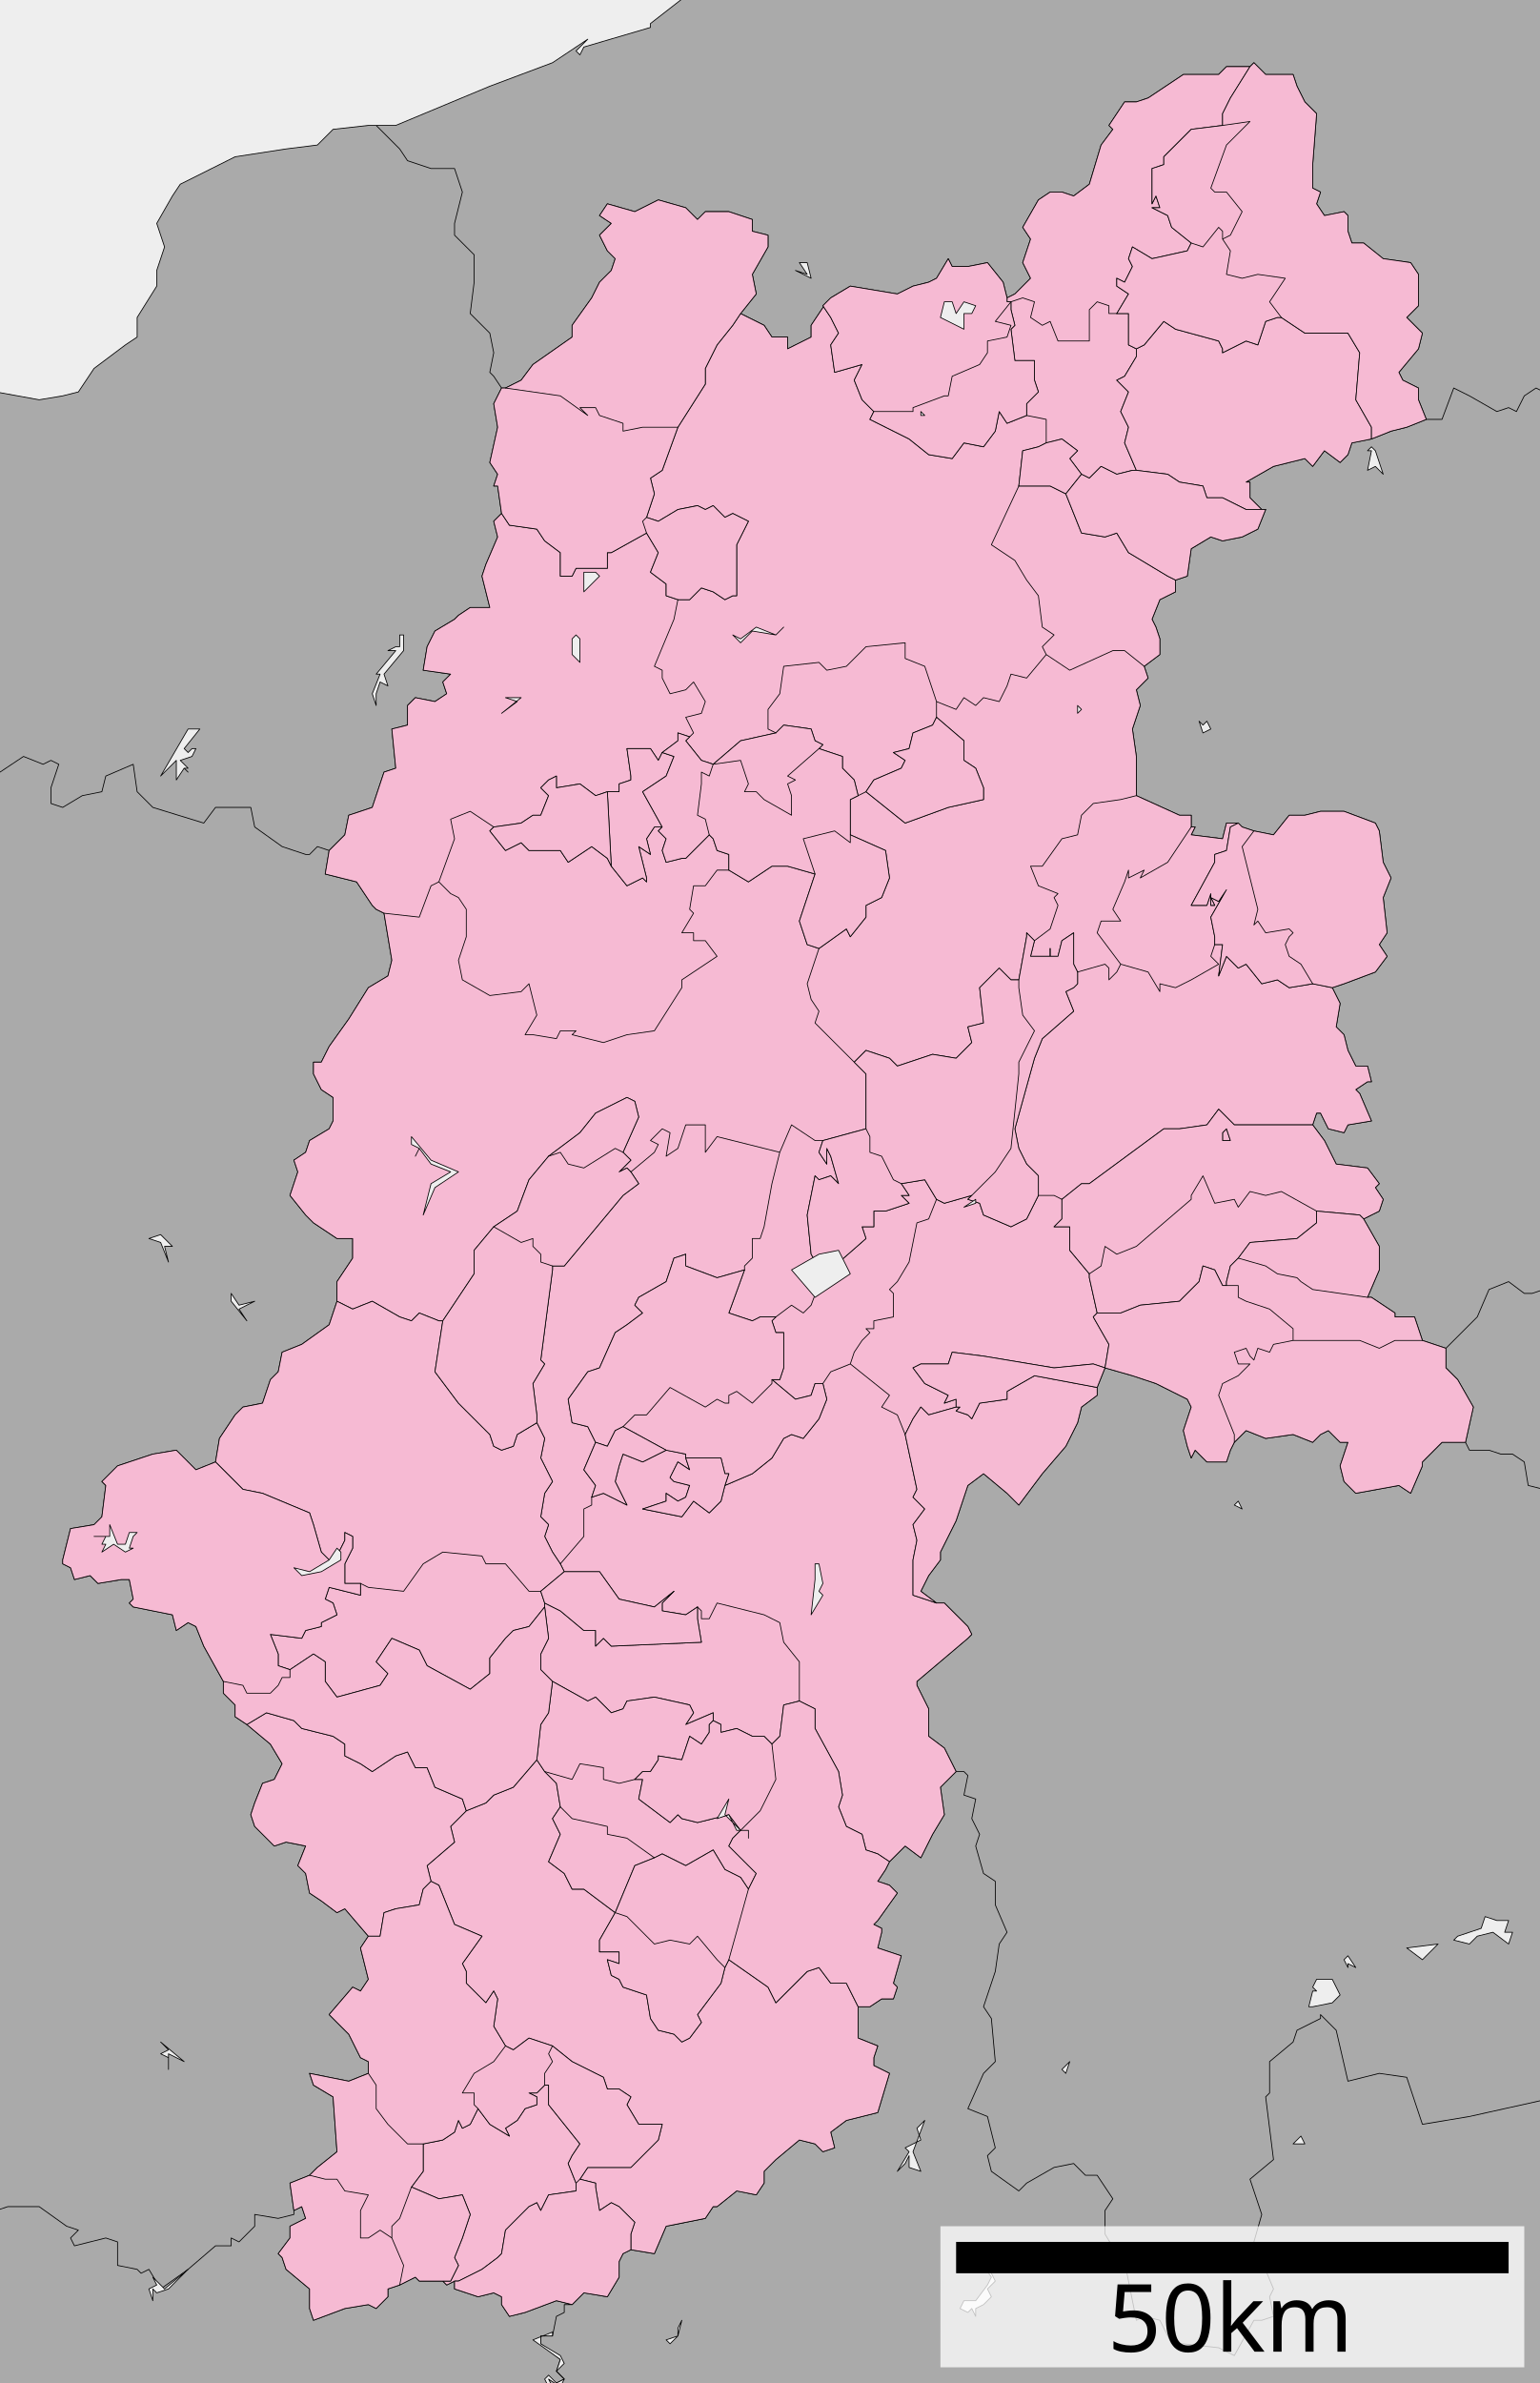
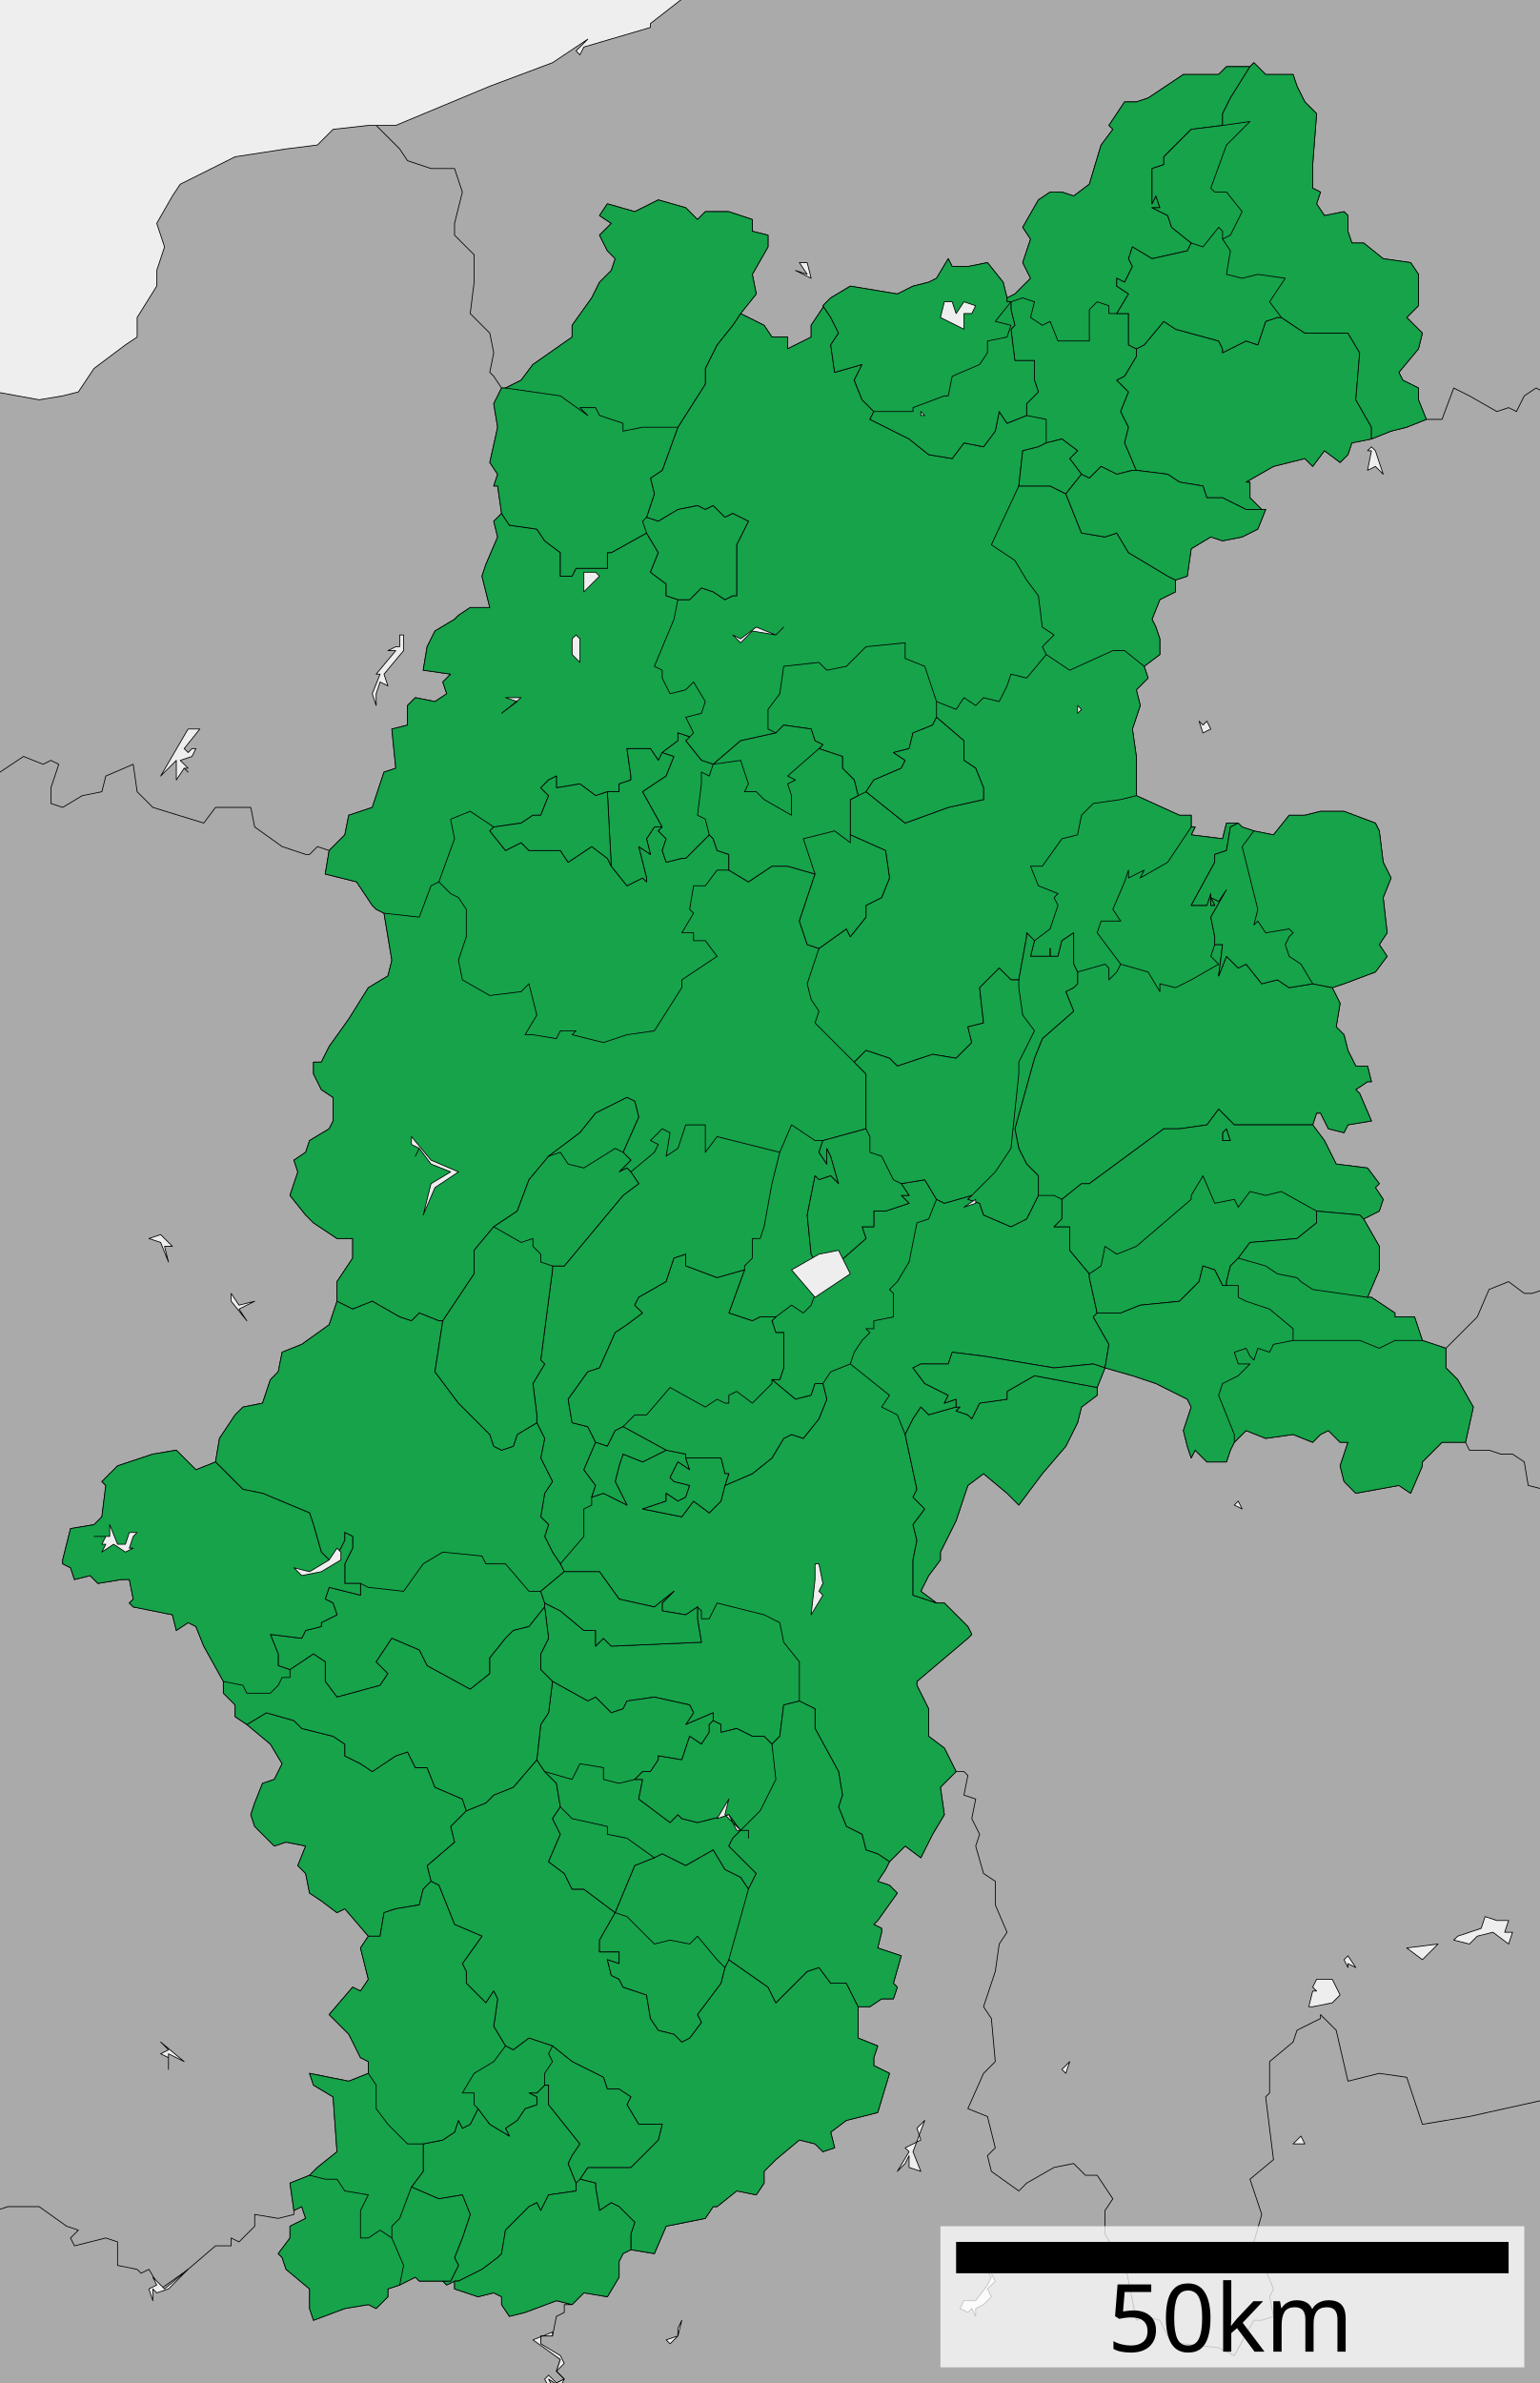
<svg xmlns="http://www.w3.org/2000/svg" width="393" height="608" version="1.1">
  <rect fill="#eeeeee" x="0" y="0" width="393" height="608" />
  <g stroke="black" stroke-width="0.2" stroke-linejoin="round">
    <path fill="#aaaaaa" d="M394 100l-2-1-3 2-2 4-2-1-3 1-7-4-4-2-3 8h-4l-5 2-4 1-5 2-5 1-1 3-2 2-4-3-3 4-2-2-8 2-7 4h1v4l3 3h1l-2 5-4 2-5 1-3-1-5 3-1 7-3 1v3l-4 2-2 5 1 2 1 3v4l-4 3 1 3-3 3 1 4-2 6 1 7v10l11 5h3v3h1l-1 2 8 1 1-4h3l1 1 3 1 5 1 4-5h4l4-1h6l8 3 1 2 1 8 2 4-2 5 1 9-2 3 2 3-3 4-8 3-3 1 2 4-1 6 2 2 1 4 2 4h3l1 4h-1l-3 2 1 1 3 7-6 1-1 2-4-1-2-4h-1l-1 3 3 4 3 6 8 1 3 4-1 1 2 3-1 3-4 2 4 7v6l-3 7h1l6 4v1h5l2 6 6 2 8-8 3-7 5-2 4 3h2l3-1zM394 329l-3 1h-2l-4-3-5 2-3 7-8 8v5l2 2 1 1 4 7-2 9 1 2h5l3 1h3l3 2 1 6 4 1zM175-1l-9 7v1l-17 5-1 2-1-1 3-3-9 6-16 6-24 10h-5l6 6 2 3 6 2h6l2 6-2 8v3l5 5v7l-1 8 5 5 1 5-1 5 1 1 2 3h1l4-2 3-4 10-7v-3l5-7 2-4 3-3 1-3-2-2-2-4 3-3-3-2 2-3 7 2 6-3 7 2 3 3 2-2h6l6 2v2v1l4 1v3l-4 7 1 5-4 5 2 1 4 2 2 3h4v3l6-3v-3l4-6 1-1 5-3 12 2 4-2 4-1 2-1 3-5 1 2h4l5-1 4 5 1 4 2-1 4-4-2-4 2-6-2-3 4-7 3-2h3l3 1 4-3 3-10 3-4-1-1 4-6h3l3-1 9-6h9l2-2h6l1-1 3 3h7l1 3 2 4 3 3-1 13v6l2 1-1 3 2 3 5-1 1 1v4l1 3h3l5 4 7 1 2 3v4v4l-3 3 4 4-1 4-5 6 1 2 4 2v3l2 5h4l3-8 4 2 7 4 3-1 2 1 2-4 3-2 2 1v-101zM-1 196l1 1 6-4 5 2 2-1 2 1-2 6v4l3 1 5-3 5-1 1-4 7-3 1 7 4 4 13 4 3-4h1h8l1 5 7 5 6 2h1l2-2 3 1 4-4 1-5 6-2 3-9 3-1-1-10 4-1v-2v-3l2-2 5 1 3-2-1-3 2-2-7-1 1-6 2-4 5-3 1-1 3-2h5l-2-8 1-3 3-7-1-4 2-2-1-7h-1l1-3-2-3 2-9-1-6 2-4-2-3-1-1 1-5-1-5-5-5 1-8v-7l-5-5v-3l2-8-2-6h-6l-6-2-2-3-6-6h-2l-9 1-4 4-8 1-13 2-14 7-2 3-4 7 2 6-2 6v4l-5 8v5l-3 2-8 6-4 6-4 1-6 1-11-2zM394 380l-4-1-1-6-3-2h-3l-3-1h-5l-1-2h-6l-5 5v1l-3 7-3-2-11 2-1-1-2-2-1-4 2-6h-2l-3-3-2 1-2 2-5-2-7 1-5-2-3 3-1 2-1 3h-5l-3-3-1 2-1-3-1-4 2-6-1-2-8-4-6-2-7-2-2 5v2l-4 3-1 4-3 6-6 7-6 8-3-3-6-5-4 3-3 9-4 8v2l-3 4-2 4 4 3h2l6 6 1 2-1 1-13 11v1l3 6v4v3l4 3 3 6h2l1 1-1 5 3 1-1 5 2 4-1 3 2 7 3 2v6l3 7-2 3-1 7-2 6-1 3 2 3 1 11-3 3-4 9 5 2 1 4 1 4-2 2 1 4 7 5 2-2 7-4 5-1 3 3h3l4 6-2 3v6l3 5 2 2 3 15 2-1 4 1 3 6h3l9 1 4 2 5-9h2l3-1-1-5 1-2-5-12 2-7-2-6-1-3 6-5-2-16 1-1v-8l6-5 1-3 4-2 2-1v-1l4 4 3 13 8-2 7 1 4 12 12-2 18-4h1zM-1 564l3-1h8l7 5 3 1-2 2 1 2 8-2 3 1v6l5 1 1 1 2-1 3 5 7-5 7-6h4v-2l2 1 4-4v-3l6 1 4-1v-1l-1-7 5-2 2-2 5-4-1-14-5-3-1-3 10 2 5-2v-3l-2-1-3-6-5-5 6-7 2 1 2-3-2-8 2-3-6-7-2 1-4-3-3-2-1-5-2-2 2-5-5-1-3 1-5-5-1-3 1-3 2-5 3-1 2-4-3-5-6-5-3-2v-3l-3-3v-3l-5-9-2-5-2-1-3 2-1-4-10-2-1-1 1-1-1-5h-2l-6 1-2-2-4 1-1-3-2-1v-1l2-8 6-1 2-2 1-8-1-1 4-4 9-3 6-1 5 5 5-2 1-6 4-6 2-2 5-1 2-6 2-2 1-5 5-2 7-5 2-6v-1v-4l4-6v-5h-4l-6-4-2-2-4-5 2-6-1-3 3-2 1-3 5-3 1-2v-6l-3-2-2-4v-3h2l2-4 5-7 5-8 5-3 1-4-2-12-2-1-1-1-4-6-8-2 1-6-3-1-2 2h-1l-6-2-7-5-1-5h-8h-1l-3 4-13-4-4-4-1-7-7 3-1 4-5 1-5 3-3-1v-4l2-6-2-1-2 1-5-2-6 4-1-1zM365 609h-1h2h28v-73h-1l-18 4-12 2-4-12-7-1-8 2-3-13-4-4v1l-2 1-4 2-1 3-6 5v8l-1 1 2 16-6 5 1 3 2 6-2 7 5 12-1 2 1 5-3 1h-2l-5 9-4-2-9-1h-3l-3-6-4-1-2 1-3-15-2-2-3-5v-6l2-3-4-6h-3l-3-3-5 1-7 4-2 2-7-5-1-4 2-2-1-4-1-4-5-2 4-9 3-3-1-11-2-3 1-3 2-6 1-7 2-3-3-7v-6l-3-2-2-7 1-3-2-4 1-5-3-1 1-5-1-1h-2l-1 1-3 3 1 7-3 5-3 6-4-3-4 4-1 2-2 3 3 1 2 2-5 7-1 1 2 1v1l-1 4 6 2-2 7 1 1-1 3h-3l-3 2h-3v4v4l5 2-1 3v2l4 2-3 10-8 2-4 3 1 4-3 1-2-2-4-1-6 5-3 3v3l-2 3-5-1-5 4h-1l-2 3-10 2-3 7-6-1-2 1-1 2v4l-3 5-6-1-3 3h-2v2l-2 1-1 5h-3v2l5 4-1 3 2 2-2 1-2-1v2zM140 609v-2l2 1 2-1-2-2 1-3-5-4v-2h3l1-5 2-1v-2h2l-4-1-8 3-4 1-2-3v-2l-2-1-4 1-6-2v-2l-2 1-1-1h-3h-3l-1-1-4 2-3 1v2l-3 3-2-1-6 1-8 3-1-3v-5l-6-5-1-3-1-1 3-4v-3l4-2-1-3-2 1v1l-4 1-6-1v3l-4 4-2-1v2h-4l-7 6-7 5-3-5-2 1-1-1-5-1v-6l-3-1-8 2-1-2 2-2-3-1-7-5h-8l-3 1v45z" />
-     <path fill="#f6bad3" d="M180 566l2-3h1l5-4 5 1 2-3v-3l3-3 6-5 4 1 2 2 3-1-1-4 4-3 8-2 3-10-4-2v-2l1-3-5-2v-4v-4l-3-6h-4l-3-4-3 1-8 8-2-4-10-7-1 2-1 4-6 8 1 2-3 4-2 1-2-2-4-1-2-3-1-6-6-2-1-2-2-1-1-4 3 1v-3h-2h-3v-3l4-7-8-6h-3l-2-4-4-3 3-7-2-4 2-3-1-6-3-3-2-3-6 7-5 2-2 2-5 2-4 4 1 4-7 6 1 4 2 1 4 10 7 3-5 7 1 2v3l5 5 2-3 1 2-1 7 3 5 2 1 4-3 6 2 5 4 8 4 1 3h3l3 2-1 2 3 5h6l-1 4-7 7h-6h-5l-2 3 4 1v1l1 6 3-2 2 1 4 4-1 3v4l6 1 3-7zM227 475l4-4 4 3 3-6 3-5-1-7 3-3 1-1-3-6-4-3v-3v-4l-3-6v-1l13-11 1-1-1-2-6-6h-2l-6-2v-9l1-5-1-4 3-4-3-3 1-2-3-14 2-4 2-3 2 2 7-2v-2l-3 1 1-2-6-3-3-4 2-1h2h5l1-3 8 1 18 3 10-1 3 1 1-6-4-7 1-1-2-9v-1l-5-6v-6h-1h-3l2-2v-5l5-4h2l19-14h4l7-1 3-4 4 4h7h13l1-3h1l2 4 4 1 1-2 6-1-3-7-1-1 3-2h1l-1-4h-3l-2-4-1-4-2-2 1-6-2-4-5-1-6 1-3-2-4 1-4-5-2 1-3-3-2 5 1-8h-2v-2l-1-5 4-7-2 3-2-1 1 2h-1v-3l-1 3h-4l6-11v-2l3-1 1-6 2-1h-3l-1 4-8-1 1-2h-1v-3h-3l-11-5v-10l-1-7 2-6-1-4 3-3-1-3 4-3v-4l-1-3-1-2 2-5 4-2v-3l-2-1-10-6-3-5-3 1-6-1-4-10-4-2h-8l1-9 4-1 2-1 4-1 4 3-2 2 3 4 2 1 3-3 4 2 4-1h1l-3-7 1-4-2-4 2-5-3-3 2-1 3-5v-2l-2-1v-8h-3l3-5-3-2v-2l2 1 2-4-1-2 1-3 5 3 9-2 1-2-5-4-1-3-4-2h2l-1-3-1 2v-9l3-1v-2l7-7 8-1v-3l2-4 5-8h-6l-2 2h-9l-9 6-3 1h-3l-4 6 1 1-3 4-3 10-4 3-3-1h-3l-3 2-4 7 2 3-2 6 2 4-4 4-2 1v1h1v2l1 4-1 1 1 8h5v5l1 3-3 3v3l-5 2-2-3-1 5-3 4-5-1-3 4-6-1-5-4-10-5 1-2-3-3-2-5 2-4-7 2-1-7 2-3-2-4-2-3 1-1-4 6v3l-6 3v-3h-4l-2-3-4-2-2-1-2 3-4 5-3 6v4l-7 11-4 11-3 2 1 4-2 6 3 1 5-3 5-1 2 1 2-1 3 3 2-1 4 2-3 6v13h-1l-2 1-3-2-3-1-3 3h-3l-3-1v-3l-4-3 2-5-3-5-9 5h-1v4h-8l-1 2h-3v-6l-4-3-2-3-7-1-2-3-2 2 1 4-3 7-1 3 2 8h-5l-3 2-1 1-5 3-2 4-1 6 7 1-2 2 1 3-3 2-5-1-2 2v3v2l-4 1 1 10-3 1-3 9-6 2-1 5-4 4-1 6 8 2 4 6 1 1 2 1 2 12-1 4-5 3-5 8-5 7-2 4h-2v3l2 4 3 2v6l-1 2-5 3-1 3-3 2 1 3-2 6 4 5 2 2 6 4h4v5l-4 6v4v1l4 2 5-2 7 4 3 1 2-2 5 2h1l8-12v-6l5-6 6-4 3-8 5-6 8-6 4-5 8-4 2 1 1 4-4 9 2 2-3 3 2-1 1 1 2 3-4 3-15 18h-3v1l-3 23 1 1-3 5 1 8v2l2 4-1 5 3 6-2 3-1 6 2 2-1 3 2 4 2 3 1 2h9l5 7 9 2 5-4-3 3v2l6 1 3-2v3l1 6-23 1-2-2-2 2v-4h-3l-6-5-4-2v1l1 8-2 4v4l3 3 9 5 2-1 4 4 3-1 1-2 7-1 9 2 1 2-2 3 7-3v2l2 1v2l4-1 4 2h3l2 2 2-2 1-8 4-1 4 2v5l6 11 1 6-1 3 2 5 4 2 1 4 3 1zM174 387l-10-2 6-2v-2l3 2 2-1 1-3-4-1-1-1 2-4 3 2-1-3v-1l-5-1-6 3-5-2-1 3-1 4 3 6-6-3-3 1 1-3-3-4 3-7-2-4-4-1-1-6 5-7 3-1 4-9 3-2 4-3-2-2 1-2 7-4 2-6 3-1v3l8 3 7-2-4 11 6 2 2-1h4l-1 1 1 3h2v9l-1 3h-2l6 5 4-1 1-3h2l1 4-2 5-4 5-3-1-2 1-3 5-5 4-7 3-1 4-3 3-4-3zM206 310l2-10 1 1 3-1 2 2-2-7-1-2v4l-2-3 1-3 11-3v-4v-10l-3-3 3-3 6 2 2 2 9-3 6 1 4-4-1-4 4-1-1-9 2-2 3-3 3 3h2l2-11v-1l2 2-1 4h5v-2v2h2l1-4 3-2v8l1 2v3l-1 1-2 1 2 5-8 7-2 5-5 18 1 5 2 4 3 3v5l-3 6-4 2-7-3-1-3-3-1 1-1-7 2-2-1-3-5-6 1 2 3h-2l2 2-6 2h-3v4h-3l1 3-8 7-3 2-3-5zM209 242l-3-1-2-6 4-12-7-2h-4l-6 4-5-3v-4l-3-1-1-3-1-1-6 6h-1l-4 1-1-3 1-3-2-2 1-1h-2l-2 3 1 4-3-2 2 8v1l-1-1-4 2-4-5-1-2-4-3-6 4-2-3h-8l-2-2-4 2-4-5 1-1 7-1 3-2h2l2-5-2-2 2-2 2-1v3l6-1 4 3 3-1h3v-2l3-1v-1l-1-7h6l2 3 1-2 4-3v-2l3 1-1 1 4 5 3 1 7-6 9-2 2-2 7 1 1 3 2 1-1 1 6 2v3l3 3 1 4-2 1v9l9 4 1 7-2 5-4 2v3l-4 5-1-2zM221 202l2-3 7-3 1-2-3-2 4-1 1-4 5-2 1-2 7 6v5l3 2 2 5v3l-9 2-11 4zM312 289v2h2l-1-3z" />
-     <path fill="#f6bad3" d="M116 582h1l6-3 4-3 1-1 1-6 6-6 2-1 1 2 2-4 7-1v-2l-2-5 1-2 2-3-8-10v-5h-1l-2 2h-2l2 1v2l-3 1-2 3-3 2 1 2-5-3-3-4-2 4-2 1-1-2-1 3-3 2-5 1v7l-3 4 7 3 6-1 2 5-2 6-2 5 1 2-2 4h-2l1 1zM97 494l1-6 3-1 6-1 1-4 2-2-1-4 7-6-1-4 4-4-1-3-7-3-2-5h-3l-2-4-3 1-6 4-3-2-4-2v-3l-3-2-8-2-2-2-7-2-5 3 6 5 3 5-2 4-3 1-2 5-1 3 1 3 5 5 3-1 5 1-2 5 2 2 1 5 3 2 4 3 2-1 6 7zM157 488l5-12 5-2 2-1 6 3 7-4 3 5 4 2 2 3 2-4-7-7 1-2 2-2-3-4-8 2-4-1-1-1-2 2-4-3-4-3 1-5h-2l2-2h2l2-3v-1l6 1 2-6 3 2 2-3v-2l1-1v-2l-7 3 2-3-1-2-9-2-7 1-1 2-3 1-4-4-2 1-9-5-1 8-2 3-1 9 2 3 3 3 1 6-2 3 2 4-3 7 4 3 2 4h3l8 6zM97 430l2-3-3-3 4-6 7 3 2 4 11 6 5-4v-4l4-5 2-2 4-1 4-5v-1l-1-3 6-5-1-2-2-3-2-4 1-3-2-2 1-6 2-3-3-6 1-5-2-4-5 3-1 3-3 1-2-1-1-3-8-8-6-8 2-13h-1l-5-2-2 2-3-1-7-4-5 2-4-2-2 6-7 5-5 2-1 5-2 2-2 6-5 1-2 2-4 6-1 6 7 7 5 1 12 5 1 3 2 7 3 3 3-6v-2l2 1v3l-2 4v5h4v3l-8-2-1 3 2 1 1 3-4 2v1l-4 1-1 2-8-1 2 5v3l3 1 6-4 3 2v5l3 4zM240 396l4-8 3-9 4-3 6 5 3 3 6-8 6-7 3-6 1-4 4-3v-2l-16-3-7 4v2l-7 1-2 4-1-1-3-1 1-1h-1l-7 2-2-2-2 3-2 4 3 14-1 2 3 3-3 4 1 4-1 5v9l6 2-4-3 2-4 3-4zM185 379l7-3 5-4 3-5 2-1 3 1 4-5 2-5-1-4h-2l-1 3-4 1-6-5h2l1-3v-9h-2l-1-3 1-1h-4l-2 1-6-2 4-11-7 2-8-3v-3l-3 1-2 6-7 4-1 2 2 2-4 3-3 2-4 9-3 1-5 7 1 6 4 1 2 4 3 1 2-4 2-1 11 6 5 1v1h9l1 4h1zM291 333l10-1 5-5 1-4 3 1 2 4h1v-1l1-4 2-2 3-4 12-1 5-4v-3l11 1 1 1 4-2 1-3-2-3 1-1-3-4-8-1-3-6-3-4h-13h-7l-4-4-3 4-7 1h-4l-19 14h-2l-5 4v5l-2 2h3h1v6l5 6v1l2 9h6zM213 323l8-7-1-3h3v-4h3l6-2-2-2h2l-2-3 6-1 3 5 2 1 7-2-1 1 3 1 1 3 7 3 4-2 3-6v-5l-3-3-2-4-1-5 5-18 2-5 8-7-2-5 2-1 1-1v-3l-1-2v-8l-3 2-1 4h-2v-2v2h-5l1-4-2-2v1l-2 11h-2l-3-3-3 3-2 2 1 9-4 1 1 4-4 4-6-1-9 3-2-2-6-2-3 3 3 3v10v4l-11 3-1 3 2 3v-4l1 2 2 7-2-2-3 1-1-1-2 10 1 10 3 5zM312 289l1-1 1 3h-2zM340 252l3-1 8-3 3-4-2-3 2-3-1-9 2-5-2-4-1-8-1-2-8-3h-6l-4 1h-4l-4 5-5-1-3-1-1-1-2 1-1 6-3 1v2l-6 11h4l1-3v3h1l-1-2 2 1 2-3-4 7 1 5v2h2l-1 8 2-5 3 3 2-1 4 5 4-1 3 2 6-1zM165 224l-2-8 3 2-1-4 2-3h2l-5-9 6-4 2-5-3-1-1 2-2-3h-6l1 7v1l-3 1v2h-3l1 19 4 5 4-2 1 1zM323 130h-1l-3-3v-4h-1l7-4 8-2 2 2 3-4 4 3 2-2 1-3 5-1v-3l-4-7 1-12-3-5h-6h-5l-6-4h-1l-3 1-2 6-3-1-6 3v-1l-1-2-11-3-3-2-5 6-2 1v2l-3 5-2 1 3 3-2 5 2 4-1 4 3 7 8 1 3 2 6 1 1 3h4l6 3zM272 126l4-5-3-4 2-2-4-3-4 1-2 1-4 1-1 9h8zM254 110l1-5 2 3 5-2v-3l3-3-1-3v-5h-5l-1-8 1-1-1-4v-2h-1v-1l-1-4-4-5-5 1h-4l-1-2-3 5-2 1-4 1-4 2-12-2-5 3-1 1-1 1 2 3 2 4-2 3 1 7 7-2-2 4 2 5 3 3-1 2 10 5 5 4 6 1 3-4 5 1zM230 196l-7 3-2 3 10 8 11-4 9-2v-3l-2-5-3-2v-5l-7-6-1 2-5 2-1 4-4 1 3 2z" />
-     <path fill="#f6bad3" d="M96 589l3-3v-2l3-1 4-2 1 1h3h3h2l2-4-1-2 2-5 2-6-2-5-6 1-7-3 3-4v-7l5-1 3-2 1-3 1 2 2-1 2-4 3 4 5 3-1-2 3-2 2-3 3-1v-2l-2-1h2l2-2h1v5l8 10-2 3-1 2 2 5v2l-7 1-2 4-1-2-2 1-6 6-1 6-1 1-4 3-6 3h-1v2l6 2 4-1 2 1v2l2 3 4-1 8-3 4 1 3-3 6 1 3-5v-4l1-2 2-1v-4l1-3-4-4-2-1-3 2-1-6v-1l-4-1 2-3h5h6l7-7 1-4h-6l-3-5 1-2-3-2h-3l-1-3-8-4-5-4-6-2-4 3-2-1-3-5 1-7-1-2-2 3-5-5v-3l-1-2 5-7-7-3-4-10-2-1-2 2-1 4-6 1-3 1-1 6h-3l-2 3 2 8-2 3-2-1-6 7 5 5 3 6 2 1v3l-5 2-10-2 1 3 5 3 1 14-5 4-2 2-5 2 1 7 2-1 1 3-4 2v3l-3 4 1 1 1 3 6 5v5l1 3 8-3 6-1zM228 506l2-7-6-2 1-4v-1l-2-1 1-1 5-7-2-2-3-1 2-3 1-2-3-2-3-1-1-4-4-2-2-5 1-3-1-6-6-11v-5l-4-2-4 1-1 8-2 2-2-2h-3l-4-2-4 1v-2l-2-1-1 1v2l-2 3-3-2-2 6-6-1v1l-2 3h-2l-2 2h2l-1 5 4 3 4 3 2-2 1 1 4 1 8-2 3 4-2 2-1 2 7 7-2 4-2-3-4-2-3-5-7 4-6-3-2 1-5 2-5 12-4 7v3h3h2v3l-3-1 1 4 2 1 1 2 6 2 1 6 2 3 4 1 2 2 2-1 3-4-1-2 6-8 1-4 1-2 10 7 2 4 8-8 3-1 3 4h4l3 6h3l3-2h3l1-3zM126 458l5-2 6-7 1-9 2-3 1-8-3-3v-4l2-4-1-8-4 5-4 1-2 2-4 5v4l-5 4-11-6-2-4-7-3-4 6 3 3-2 3-11 3-3-4v-5l-3-2-6 4-3-1v-3l-2-5 8 1 1-2 4-1v-1l4-2-1-3-2-1 1-3 8 2v-3h-4v-5l2-4v-3l-2-1v2l-3 6-3-3-2-7-1-3-12-5-5-1-7-7-5 2-5-5-6 1-9 3-4 4 1 1-1 8-2 2-6 1-2 8v1l2 1 1 3 4-1 2 2 6-1h2l1 5-1 1 1 1 10 2 1 4 3-2 2 1 2 5 5 9v3l3 3v3l3 2 5-3 7 2 2 2 8 2 3 2v3l4 2 3 2 6-4 3-1 2 4h3l2 5 7 3 1 3 5-2zM178 413v-3l-3 2-6-1v-2l3-3-5 4-9-2-5-7h-9l-6 5 1 3 4 2 6 5h3v4l2-2 2 2 23-1zM363 373l5-5h6l2-9-4-7-1-1-2-2v-5l-6-2-2-6h-5v-1l-6-4h-1l3-7v-6l-4-7-1-1-11-1v3l-5 4-12 1-3 4-2 2-1 4v1h-1l-2-4-3-1-1 4-5 5-10 1-5 2h-6l-1 1 4 7-1 6 7 2 6 2 8 4 1 2-2 6 1 4 1 3 1-2 3 3h5l1-3 1-2 3-3 5 2 7-1 5 2 2-2 2-1 3 3h2l-2 6 1 4 2 2 1 1 11-2 3 2 3-7zM137 363v-2l-1-8 3-5-1-1 3-23v-1h3l15-18 4-3-2-3-1-1-2 1 3-3-2-2 4-9-1-4-2-1-8 4-4 5-8 6-5 6-3 8-6 4-5 6v6l-8 12-2 13 6 8 8 8 1 3 2 1 3-1 1-3zM264 351l16 3 2-5-3-1-10 1-18-3-8-1-1 3h-5h-2l-2 1 3 4 6 3-1 2 3-1v2h1l-1 1 3 1 1 1 2-4 7-1v-2zM209 242l7-5 1 2 4-5v-3l4-2 2-5-1-7-9-4v-9l2-1-1-4-3-3v-3l-6-2 1-1-2-1-1-3-7-1-2 2-9 2-7 6-3-1-4-5 1-1-3-1v2l-4 3 3 1-2 5-6 4 5 9-1 1 2 2-1 3 1 3 4-1h1l6-6 1 1 1 3 3 1v4l5 3 6-4h4l7 2-4 12 2 6zM156 221l-1-19-3 1-4-3-6 1v-3l-2 1-2 2 2 2-2 5h-2l-3 2-7 1-1 1 4 5 4-2 2 2h8l2 3 6-4 4 3zM173 153h3l3-3 3 1 3 2 2-1h1v-13l3-6-4-2-2 1-3-3-2 1-2-1-5 1-5 3-3-1 2-6-1-4 3-2 4-11 7-11v-4l3-6 4-5 2-3 4-5-1-5 4-7v-3l-4-1v-1v-2l-6-2h-6l-2 2-3-3-7-2-6 3-7-2-2 3 3 2-3 3 2 4 2 2-1 3-3 3-2 4-5 7v3l-10 7-3 4-4 2h-1l-2 4 1 6-2 9 2 3-1 3h1l1 7 2 3 7 1 2 3 4 3v6h3l1-2h8v-4h1l9-5 3 5-2 5 4 3v3zM323 130h-5l-6-3h-4l-1-3-6-1-3-2-8-1h-1l-4 1-4-2-3 3-2-1-4 5 4 10 6 1 3-1 3 5 10 6 2 1 3-1 1-7 5-3 3 1 5-1 4-2zM350 112l5-2 4-1 5-2-2-5v-3l-4-2-1-2 5-6 1-4-4-4 3-3v-4v-4l-2-3-7-1-5-4h-3l-1-3v-4l-1-1-5 1-2-3 1-3-2-1v-6l1-13-3-3-2-4-1-3h-7l-3-3-1 1-5 8-2 4v3l-8 1-7 7v2l-3 1v9l1-2 1 3h-2l4 2 1 3 5 4-1 2-9 2-5-3-1 3 1 2-2 4-2-1v2l3 2-3 5h3v8l2 1 2-1 5-6 3 2 11 3 1 2v1l6-3 3 1 2-6 3-1h1l6 4h5h6l3 5-1 12 4 7zM157 365l-2 4-3-1-3 7 3 4-1 3 3-1 6 3-3-6 1-4 1-3 5 2 6-3-11-6zM175 372l1 3-3-2-2 4 1 1 4 1-1 3-2 1-3-2v2l-6 2 10 2 3-4 4 3 3-3 1-4 1-3h-1l-1-4z" />
+     <path fill="#16a34a" d="M180 566l2-3h1l5-4 5 1 2-3v-3l3-3 6-5 4 1 2 2 3-1-1-4 4-3 8-2 3-10-4-2v-2l1-3-5-2v-4v-4l-3-6h-4l-3-4-3 1-8 8-2-4-10-7-1 2-1 4-6 8 1 2-3 4-2 1-2-2-4-1-2-3-1-6-6-2-1-2-2-1-1-4 3 1v-3h-2h-3v-3l4-7-8-6h-3l-2-4-4-3 3-7-2-4 2-3-1-6-3-3-2-3-6 7-5 2-2 2-5 2-4 4 1 4-7 6 1 4 2 1 4 10 7 3-5 7 1 2v3l5 5 2-3 1 2-1 7 3 5 2 1 4-3 6 2 5 4 8 4 1 3h3l3 2-1 2 3 5h6l-1 4-7 7h-6h-5l-2 3 4 1v1l1 6 3-2 2 1 4 4-1 3v4l6 1 3-7zM227 475l4-4 4 3 3-6 3-5-1-7 3-3 1-1-3-6-4-3v-3v-4l-3-6v-1l13-11 1-1-1-2-6-6h-2l-6-2v-9l1-5-1-4 3-4-3-3 1-2-3-14 2-4 2-3 2 2 7-2v-2l-3 1 1-2-6-3-3-4 2-1h2h5l1-3 8 1 18 3 10-1 3 1 1-6-4-7 1-1-2-9v-1l-5-6v-6h-1h-3l2-2v-5l5-4h2l19-14h4l7-1 3-4 4 4h7h13l1-3h1l2 4 4 1 1-2 6-1-3-7-1-1 3-2h1l-1-4h-3l-2-4-1-4-2-2 1-6-2-4-5-1-6 1-3-2-4 1-4-5-2 1-3-3-2 5 1-8h-2v-2l-1-5 4-7-2 3-2-1 1 2h-1v-3l-1 3h-4l6-11v-2l3-1 1-6 2-1h-3l-1 4-8-1 1-2h-1v-3h-3l-11-5v-10l-1-7 2-6-1-4 3-3-1-3 4-3v-4l-1-3-1-2 2-5 4-2v-3l-2-1-10-6-3-5-3 1-6-1-4-10-4-2h-8l1-9 4-1 2-1 4-1 4 3-2 2 3 4 2 1 3-3 4 2 4-1h1l-3-7 1-4-2-4 2-5-3-3 2-1 3-5v-2l-2-1v-8h-3l3-5-3-2v-2l2 1 2-4-1-2 1-3 5 3 9-2 1-2-5-4-1-3-4-2h2l-1-3-1 2v-9l3-1v-2l7-7 8-1v-3l2-4 5-8h-6l-2 2h-9l-9 6-3 1h-3l-4 6 1 1-3 4-3 10-4 3-3-1h-3l-3 2-4 7 2 3-2 6 2 4-4 4-2 1v1h1v2l1 4-1 1 1 8h5v5l1 3-3 3v3l-5 2-2-3-1 5-3 4-5-1-3 4-6-1-5-4-10-5 1-2-3-3-2-5 2-4-7 2-1-7 2-3-2-4-2-3 1-1-4 6v3l-6 3v-3h-4l-2-3-4-2-2-1-2 3-4 5-3 6v4l-7 11-4 11-3 2 1 4-2 6 3 1 5-3 5-1 2 1 2-1 3 3 2-1 4 2-3 6v13h-1l-2 1-3-2-3-1-3 3h-3l-3-1v-3l-4-3 2-5-3-5-9 5h-1v4h-8l-1 2h-3v-6l-4-3-2-3-7-1-2-3-2 2 1 4-3 7-1 3 2 8h-5l-3 2-1 1-5 3-2 4-1 6 7 1-2 2 1 3-3 2-5-1-2 2v3v2l-4 1 1 10-3 1-3 9-6 2-1 5-4 4-1 6 8 2 4 6 1 1 2 1 2 12-1 4-5 3-5 8-5 7-2 4h-2v3l2 4 3 2v6l-1 2-5 3-1 3-3 2 1 3-2 6 4 5 2 2 6 4h4v5l-4 6v4v1l4 2 5-2 7 4 3 1 2-2 5 2h1l8-12v-6l5-6 6-4 3-8 5-6 8-6 4-5 8-4 2 1 1 4-4 9 2 2-3 3 2-1 1 1 2 3-4 3-15 18h-3v1l-3 23 1 1-3 5 1 8v2l2 4-1 5 3 6-2 3-1 6 2 2-1 3 2 4 2 3 1 2h9l5 7 9 2 5-4-3 3v2l6 1 3-2v3l1 6-23 1-2-2-2 2v-4h-3l-6-5-4-2v1l1 8-2 4v4l3 3 9 5 2-1 4 4 3-1 1-2 7-1 9 2 1 2-2 3 7-3v2l2 1v2l4-1 4 2h3l2 2 2-2 1-8 4-1 4 2v5l6 11 1 6-1 3 2 5 4 2 1 4 3 1zM174 387l-10-2 6-2v-2l3 2 2-1 1-3-4-1-1-1 2-4 3 2-1-3v-1l-5-1-6 3-5-2-1 3-1 4 3 6-6-3-3 1 1-3-3-4 3-7-2-4-4-1-1-6 5-7 3-1 4-9 3-2 4-3-2-2 1-2 7-4 2-6 3-1v3l8 3 7-2-4 11 6 2 2-1h4l-1 1 1 3h2v9l-1 3h-2l6 5 4-1 1-3h2l1 4-2 5-4 5-3-1-2 1-3 5-5 4-7 3-1 4-3 3-4-3zM206 310l2-10 1 1 3-1 2 2-2-7-1-2v4l-2-3 1-3 11-3v-4v-10l-3-3 3-3 6 2 2 2 9-3 6 1 4-4-1-4 4-1-1-9 2-2 3-3 3 3h2l2-11v-1l2 2-1 4h5v-2v2h2l1-4 3-2v8l1 2v3l-1 1-2 1 2 5-8 7-2 5-5 18 1 5 2 4 3 3v5l-3 6-4 2-7-3-1-3-3-1 1-1-7 2-2-1-3-5-6 1 2 3h-2l2 2-6 2h-3v4h-3l1 3-8 7-3 2-3-5zM209 242l-3-1-2-6 4-12-7-2h-4l-6 4-5-3v-4l-3-1-1-3-1-1-6 6h-1l-4 1-1-3 1-3-2-2 1-1h-2l-2 3 1 4-3-2 2 8v1l-1-1-4 2-4-5-1-2-4-3-6 4-2-3h-8l-2-2-4 2-4-5 1-1 7-1 3-2h2l2-5-2-2 2-2 2-1v3l6-1 4 3 3-1h3v-2l3-1v-1l-1-7h6l2 3 1-2 4-3v-2l3 1-1 1 4 5 3 1 7-6 9-2 2-2 7 1 1 3 2 1-1 1 6 2v3l3 3 1 4-2 1v9l9 4 1 7-2 5-4 2v3l-4 5-1-2zM221 202l2-3 7-3 1-2-3-2 4-1 1-4 5-2 1-2 7 6v5l3 2 2 5v3l-9 2-11 4zM312 289v2h2l-1-3z" />
+     <path fill="#16a34a" d="M116 582h1l6-3 4-3 1-1 1-6 6-6 2-1 1 2 2-4 7-1v-2l-2-5 1-2 2-3-8-10v-5h-1l-2 2h-2l2 1v2l-3 1-2 3-3 2 1 2-5-3-3-4-2 4-2 1-1-2-1 3-3 2-5 1v7l-3 4 7 3 6-1 2 5-2 6-2 5 1 2-2 4h-2l1 1zM97 494l1-6 3-1 6-1 1-4 2-2-1-4 7-6-1-4 4-4-1-3-7-3-2-5h-3l-2-4-3 1-6 4-3-2-4-2v-3l-3-2-8-2-2-2-7-2-5 3 6 5 3 5-2 4-3 1-2 5-1 3 1 3 5 5 3-1 5 1-2 5 2 2 1 5 3 2 4 3 2-1 6 7zM157 488l5-12 5-2 2-1 6 3 7-4 3 5 4 2 2 3 2-4-7-7 1-2 2-2-3-4-8 2-4-1-1-1-2 2-4-3-4-3 1-5h-2l2-2h2l2-3v-1l6 1 2-6 3 2 2-3v-2l1-1v-2l-7 3 2-3-1-2-9-2-7 1-1 2-3 1-4-4-2 1-9-5-1 8-2 3-1 9 2 3 3 3 1 6-2 3 2 4-3 7 4 3 2 4h3l8 6zM97 430l2-3-3-3 4-6 7 3 2 4 11 6 5-4v-4l4-5 2-2 4-1 4-5v-1l-1-3 6-5-1-2-2-3-2-4 1-3-2-2 1-6 2-3-3-6 1-5-2-4-5 3-1 3-3 1-2-1-1-3-8-8-6-8 2-13h-1l-5-2-2 2-3-1-7-4-5 2-4-2-2 6-7 5-5 2-1 5-2 2-2 6-5 1-2 2-4 6-1 6 7 7 5 1 12 5 1 3 2 7 3 3 3-6v-2l2 1v3l-2 4v5h4v3l-8-2-1 3 2 1 1 3-4 2v1l-4 1-1 2-8-1 2 5v3l3 1 6-4 3 2v5l3 4zM240 396l4-8 3-9 4-3 6 5 3 3 6-8 6-7 3-6 1-4 4-3v-2l-16-3-7 4v2l-7 1-2 4-1-1-3-1 1-1h-1l-7 2-2-2-2 3-2 4 3 14-1 2 3 3-3 4 1 4-1 5v9l6 2-4-3 2-4 3-4zM185 379l7-3 5-4 3-5 2-1 3 1 4-5 2-5-1-4h-2l-1 3-4 1-6-5h2l1-3v-9h-2l-1-3 1-1h-4l-2 1-6-2 4-11-7 2-8-3v-3l-3 1-2 6-7 4-1 2 2 2-4 3-3 2-4 9-3 1-5 7 1 6 4 1 2 4 3 1 2-4 2-1 11 6 5 1v1h9l1 4h1zM291 333l10-1 5-5 1-4 3 1 2 4h1v-1l1-4 2-2 3-4 12-1 5-4v-3l11 1 1 1 4-2 1-3-2-3 1-1-3-4-8-1-3-6-3-4h-13h-7l-4-4-3 4-7 1h-4l-19 14h-2l-5 4v5l-2 2h3h1v6l5 6v1l2 9h6zM213 323l8-7-1-3h3v-4h3l6-2-2-2h2l-2-3 6-1 3 5 2 1 7-2-1 1 3 1 1 3 7 3 4-2 3-6v-5l-3-3-2-4-1-5 5-18 2-5 8-7-2-5 2-1 1-1v-3l-1-2v-8l-3 2-1 4h-2v-2v2h-5l1-4-2-2v1l-2 11h-2l-3-3-3 3-2 2 1 9-4 1 1 4-4 4-6-1-9 3-2-2-6-2-3 3 3 3v10v4l-11 3-1 3 2 3v-4l1 2 2 7-2-2-3 1-1-1-2 10 1 10 3 5zM312 289l1-1 1 3h-2zM340 252l3-1 8-3 3-4-2-3 2-3-1-9 2-5-2-4-1-8-1-2-8-3h-6l-4 1h-4l-4 5-5-1-3-1-1-1-2 1-1 6-3 1v2l-6 11h4l1-3v3h1l-1-2 2 1 2-3-4 7 1 5v2h2l-1 8 2-5 3 3 2-1 4 5 4-1 3 2 6-1zM165 224l-2-8 3 2-1-4 2-3h2l-5-9 6-4 2-5-3-1-1 2-2-3h-6l1 7v1l-3 1v2h-3l1 19 4 5 4-2 1 1zM323 130h-1l-3-3v-4h-1l7-4 8-2 2 2 3-4 4 3 2-2 1-3 5-1v-3l-4-7 1-12-3-5h-6h-5l-6-4h-1l-3 1-2 6-3-1-6 3v-1l-1-2-11-3-3-2-5 6-2 1v2l-3 5-2 1 3 3-2 5 2 4-1 4 3 7 8 1 3 2 6 1 1 3h4l6 3zM272 126l4-5-3-4 2-2-4-3-4 1-2 1-4 1-1 9h8zM254 110l1-5 2 3 5-2v-3l3-3-1-3v-5h-5l-1-8 1-1-1-4v-2h-1v-1l-1-4-4-5-5 1h-4l-1-2-3 5-2 1-4 1-4 2-12-2-5 3-1 1-1 1 2 3 2 4-2 3 1 7 7-2-2 4 2 5 3 3-1 2 10 5 5 4 6 1 3-4 5 1zM230 196l-7 3-2 3 10 8 11-4 9-2v-3l-2-5-3-2v-5l-7-6-1 2-5 2-1 4-4 1 3 2z" />
+     <path fill="#16a34a" d="M96 589l3-3v-2l3-1 4-2 1 1h3h3h2l2-4-1-2 2-5 2-6-2-5-6 1-7-3 3-4v-7l5-1 3-2 1-3 1 2 2-1 2-4 3 4 5 3-1-2 3-2 2-3 3-1v-2l-2-1h2l2-2h1v5l8 10-2 3-1 2 2 5v2l-7 1-2 4-1-2-2 1-6 6-1 6-1 1-4 3-6 3h-1v2l6 2 4-1 2 1v2l2 3 4-1 8-3 4 1 3-3 6 1 3-5v-4l1-2 2-1v-4l1-3-4-4-2-1-3 2-1-6v-1l-4-1 2-3h5h6l7-7 1-4h-6l-3-5 1-2-3-2h-3l-1-3-8-4-5-4-6-2-4 3-2-1-3-5 1-7-1-2-2 3-5-5v-3l-1-2 5-7-7-3-4-10-2-1-2 2-1 4-6 1-3 1-1 6h-3l-2 3 2 8-2 3-2-1-6 7 5 5 3 6 2 1v3l-5 2-10-2 1 3 5 3 1 14-5 4-2 2-5 2 1 7 2-1 1 3-4 2v3l-3 4 1 1 1 3 6 5v5l1 3 8-3 6-1zM228 506l2-7-6-2 1-4v-1l-2-1 1-1 5-7-2-2-3-1 2-3 1-2-3-2-3-1-1-4-4-2-2-5 1-3-1-6-6-11v-5l-4-2-4 1-1 8-2 2-2-2h-3l-4-2-4 1v-2l-2-1-1 1v2l-2 3-3-2-2 6-6-1v1l-2 3h-2l-2 2h2l-1 5 4 3 4 3 2-2 1 1 4 1 8-2 3 4-2 2-1 2 7 7-2 4-2-3-4-2-3-5-7 4-6-3-2 1-5 2-5 12-4 7v3h3h2v3l-3-1 1 4 2 1 1 2 6 2 1 6 2 3 4 1 2 2 2-1 3-4-1-2 6-8 1-4 1-2 10 7 2 4 8-8 3-1 3 4h4l3 6h3l3-2h3l1-3zM126 458l5-2 6-7 1-9 2-3 1-8-3-3v-4l2-4-1-8-4 5-4 1-2 2-4 5v4l-5 4-11-6-2-4-7-3-4 6 3 3-2 3-11 3-3-4v-5l-3-2-6 4-3-1v-3l-2-5 8 1 1-2 4-1v-1l4-2-1-3-2-1 1-3 8 2v-3h-4v-5l2-4v-3l-2-1v2l-3 6-3-3-2-7-1-3-12-5-5-1-7-7-5 2-5-5-6 1-9 3-4 4 1 1-1 8-2 2-6 1-2 8v1l2 1 1 3 4-1 2 2 6-1h2l1 5-1 1 1 1 10 2 1 4 3-2 2 1 2 5 5 9v3l3 3v3l3 2 5-3 7 2 2 2 8 2 3 2v3l4 2 3 2 6-4 3-1 2 4h3l2 5 7 3 1 3 5-2zM178 413v-3l-3 2-6-1v-2l3-3-5 4-9-2-5-7h-9l-6 5 1 3 4 2 6 5h3v4l2-2 2 2 23-1zM363 373l5-5h6l2-9-4-7-1-1-2-2v-5l-6-2-2-6h-5v-1l-6-4h-1l3-7v-6l-4-7-1-1-11-1v3l-5 4-12 1-3 4-2 2-1 4v1h-1l-2-4-3-1-1 4-5 5-10 1-5 2h-6l-1 1 4 7-1 6 7 2 6 2 8 4 1 2-2 6 1 4 1 3 1-2 3 3h5l1-3 1-2 3-3 5 2 7-1 5 2 2-2 2-1 3 3h2l-2 6 1 4 2 2 1 1 11-2 3 2 3-7zM137 363v-2l-1-8 3-5-1-1 3-23v-1h3l15-18 4-3-2-3-1-1-2 1 3-3-2-2 4-9-1-4-2-1-8 4-4 5-8 6-5 6-3 8-6 4-5 6v6l-8 12-2 13 6 8 8 8 1 3 2 1 3-1 1-3zM264 351l16 3 2-5-3-1-10 1-18-3-8-1-1 3h-5h-2l-2 1 3 4 6 3-1 2 3-1v2h1l-1 1 3 1 1 1 2-4 7-1v-2zM209 242l7-5 1 2 4-5v-3l4-2 2-5-1-7-9-4v-9l2-1-1-4-3-3v-3l-6-2 1-1-2-1-1-3-7-1-2 2-9 2-7 6-3-1-4-5 1-1-3-1v2l-4 3 3 1-2 5-6 4 5 9-1 1 2 2-1 3 1 3 4-1h1l6-6 1 1 1 3 3 1v4l5 3 6-4h4l7 2-4 12 2 6zM156 221l-1-19-3 1-4-3-6 1v-3l-2 1-2 2 2 2-2 5h-2l-3 2-7 1-1 1 4 5 4-2 2 2h8l2 3 6-4 4 3zM173 153h3l3-3 3 1 3 2 2-1h1v-13l3-6-4-2-2 1-3-3-2 1-2-1-5 1-5 3-3-1 2-6-1-4 3-2 4-11 7-11v-4l3-6 4-5 2-3 4-5-1-5 4-7v-3l-4-1v-1v-2l-6-2h-6l-2 2-3-3-7-2-6 3-7-2-2 3 3 2-3 3 2 4 2 2-1 3-3 3-2 4-5 7v3l-10 7-3 4-4 2h-1l-2 4 1 6-2 9 2 3-1 3h1l1 7 2 3 7 1 2 3 4 3v6h3l1-2h8v-4h1l9-5 3 5-2 5 4 3v3zM323 130h-5l-6-3h-4l-1-3-6-1-3-2-8-1h-1l-4 1-4-2-3 3-2-1-4 5 4 10 6 1 3-1 3 5 10 6 2 1 3-1 1-7 5-3 3 1 5-1 4-2zM350 112l5-2 4-1 5-2-2-5v-3l-4-2-1-2 5-6 1-4-4-4 3-3v-4v-4l-2-3-7-1-5-4h-3l-1-3v-4l-1-1-5 1-2-3 1-3-2-1v-6l1-13-3-3-2-4-1-3h-7l-3-3-1 1-5 8-2 4v3l-8 1-7 7v2l-3 1v9l1-2 1 3h-2l4 2 1 3 5 4-1 2-9 2-5-3-1 3 1 2-2 4-2-1v2l3 2-3 5h3v8l2 1 2-1 5-6 3 2 11 3 1 2v1l6-3 3 1 2-6 3-1h1l6 4h5h6l3 5-1 12 4 7zM157 365l-2 4-3-1-3 7 3 4-1 3 3-1 6 3-3-6 1-4 1-3 5 2 6-3-11-6zM175 372l1 3-3-2-2 4 1 1 4 1-1 3-2 1-3-2v2l-6 2 10 2 3-4 4 3 3-3 1-4 1-3h-1l-1-4z" />
    <path fill="none" stroke-linecap="round" d="M285 80h-2v-2l-3-1-2 2v8h-8l-2-5-2 1-3-2 1-4-3-1-3 1M267 113v-6l-5-1M260 124l-7 15 6 4 3 5 3 4 1 8 3 2-3 3 1 2 6 4 11-5h3l5 4M173 153l-1 5-5 12 2 1v2l2 4 4-1 2-2 3 5-1 3-4 1 2 4-1 1M267 167l-5 6-4-1-1 3-2 4-4-1-2 2-3-2-2 3-5-2v4M239 179l-3-9-5-2v-4l-10 1-5 5-5 1-2-2-9 1-1 7-3 4v3v2l2 1M221 202l-2 1M290 203l-4 1-7 1-3 3-1 5-4 1-5 7h-3l2 5 5 2-1 1 1 2-2 6-4 3M126 211l-6-4-5 2 1 5-4 11 3 3 2 1 2 3v7l-2 6 1 5 7 4 8-1 2-2 1 4 1 4-3 5h2l6 1 1-2h3h1l-1 1 8 2 6-2 7-1 7-11v-2l9-6-3-4h-3v-2h-3l3-5-1-1 1-6h3l3-4h3M304 211l-6 9-7 4 1-2-4 2v-2l-1 3-3 7 2 3h-1h-4l-1 3 6 8 7 2 3 5v-2l4 1 4-2 7-4-2-2 1-3M112 225l-2 1-3 8-9-1M286 246l-1 2-2 2v-3l-1-1-7 2M218 271l-10-10 1-3-2-3-1-4 3-9M210 291h-2l-6-4-3 7-2 8-2 11-1 3h-2v5l-2 2v1M199 294l-16-4-3 4v-7h-5l-2 6-3 2 1-6-2-1-3 3 2 1-1 2-6 5M271 306l-2-1h-4M239 306l-2 5-3 1-2 10-3 5-2 2 1 1v6l-5 1v2h-2l1 1-2 2-2 3-1 3 10 8-2 3 4 2 2 5M210 325l-3 8-2 2-3-2-4 3M217 348l-5 2-2 3M151 382v2l-2 1v7l-6 7M204 434v-10l-4-5-1-5-4-2-12-3-2 4h-2v-2l-1-1M258 77l-4 5 4 1-1 3-5 1v3l-2 3-7 3-1 5h-1l-8 3v1h-10M335 251l-3-5-3-2-1-3 1-2 1-1-1-1-6 1-2-3-1 1 1-4-4-16 3-4M248 305l6-6 4-6 2-19v-3l4-8-3-4-1-7v-2M230 302l-2-1-3-6-3-1v-4l-1-2M336 309l-9-5-4 1-4-1-3 4-1-2-5 1-3-7-3 5v1l-14 12-5 2-3-2-1 5-3 2M197 352v1l-5 5-4-3-2 1v2h-1l-2-1-3 2-9-5-6 7h-3l-3 3M138 406h-3l-6-7h-5l-1-2-10-1-5 3-5 7-9-1-2-1M162 454l-4 1-4-1v-3l-6-1-2 4-7-2M167 474l-7-5-5-1v-2l-9-2-3-3M327 81l-3-4 4-6-7-1-4 1-4-1 1-6-2-3 2-1 3-6-4-5h-3l-1-1 4-11 6-6-7 1M312 61v-2l-1-1-4 5-3-1M173 109h-9l-5 1v-2l-6-2-1-2h-4l2 2-7-5-14-2M165 132l-1 1 1 3M209 191l-8 7 2 1-2 1 1 3v5l-7-4-2-2h-3l1-2-2-6-7 1-1 3-2-1v3l-1 8 2 1 1 4M217 213v2l-4-3-8 2 3 9M159 294l-2-1-8 5-4-1-2-3-3 1M141 323l-3-1v-2l-2-2v-2l-3 1-7-4M349 331l-14-2-3-2-1-1-5-1-3-2-7-2M363 342h-7l-4 2-5-2h-17v-3l-6-5-6-2-2-1v-3h-3M330 342l-5 1-1 2-3-1-1 3-1-1-1-2-3 1 1 3h3l-3 3-4 2-1 3 4 10v2M74 426v2h-2l-1 2-2 2h-6l-1-2-5-1M189 467l5-5 4-8-1-9M185 502l-2-2-5-6-2 2-5-1-4 1-7-7-3-1M186 500l5-18M129 522l-3 4-5 3-3 5h3v3l1 1M141 522l-1 2 1 2-2 3v3M108 547h-4l-5-5-3-4v-6l-2-3M105 558l-3 8-2 2v3l-3-2-3 2h-2v-7l2-4-6-1-2-3h-3l-4-1M148 556l-1 1M102 583l1-5-3-7" />
    <path fill="#eeeeee" d="M141 609l-1-2 3 2 1-2-2-2 2-2-1-2-5-3v-2h3v-1l-5 2 7 5-1 3 2 2-2 1-2-2-1 1 1 2zM308 184l-1 1-1-1 1 3 2-1zM351 115l-1-1-1 1h1l-1 5 2-1 2 2zM206 67h-2l2 3-3-1 4 2zM51 186h-3l-7 12 4-4v5l2-3 1 1-1-1h1l-2-2 3-1 1-2h-1l-1 1-1-1zM99 166h2l-5 6h1l-2 5 1 3v-3l1-3 2 1-1-3 5-6v-4h-1v3h-1zM316 383l-1 1 2 1zM335 508l-1 4h1l5-1 2-2-2-4h-4l-1 2 1 1zM343 500l1 2v-1l2 1-2-3zM273 526l-2 2 1 1zM359 497l4 3 4-4zM382 490l-3-1-1 3-6 2-1 1 4 1 2-2 4-1 4 3 1-3h-2l1-3zM200 160l-2 2-5-2-4 3-2-1 2 2 3-3 6 1zM105 292l2 1-1 2 1-2 3 4 5 2-5 3-2 8 3-7 6-4-7-3-5-6zM209 320l-7 4 6 7 9-6-3-6zM133 178h-4l3 1-4 3zM148 163l-1-1-1 1v4l2 2zM153 147l-1-1h-3v5zM249 307v-1l-3 2zM276 181l-1-1v2zM208 403l-1 9 3-5-1-1 1-2-1-5h-1zM183 464l3-1 2 4h3v2v-2h-2l-4-4 1-4zM79 401l-4-1 2 2 5-1 5-3v-2l-1-1-2 3zM26 394h1l-1 2 3-2 3 2 2-1h-1l1-3 1-1h-2l-1 3h-2l-2-5v3h-4h3zM241 77l-1 4 6 3v-4h2l1-2-3-1-2 3-1-3zM236 106l-1-1v1zM63 337l-2-3 4-2-4 1-2-3v2zM41 315l-3 1 3 1 2 5-1-4h2zM43 528v-4l4 2-6-5 2 2-2 1 2 1zM39 581l1 2-2 1 1 3v-3l1 1 3-1 5-5-6 5zM252 583l-3 4h-3l-1 2 2 1 1-1 1 2v-2l2-1 2-2-1-2 2-2-3-6v-2l-2-1-1 1h2l-1 1 4 6zM236 541l-2 2 1 3-4 2 1 1-3 5 2-2 1-2v3l3 1-2-5zM332 545l-2 2h3zM173 594v2l-3 1 1 1 2-2 1-4z" />
  </g>
  <g>
    <rect fill="white" opacity="0.75" x="240" y="568" width="149" height="36" />
    <rect fill="black" x="244" y="572" width="141" height="8" />
    <text fill="black" text-anchor="middle" font-size="24" font-family="sans-serif" x="314" y="600">50km</text>
  </g>
</svg>
